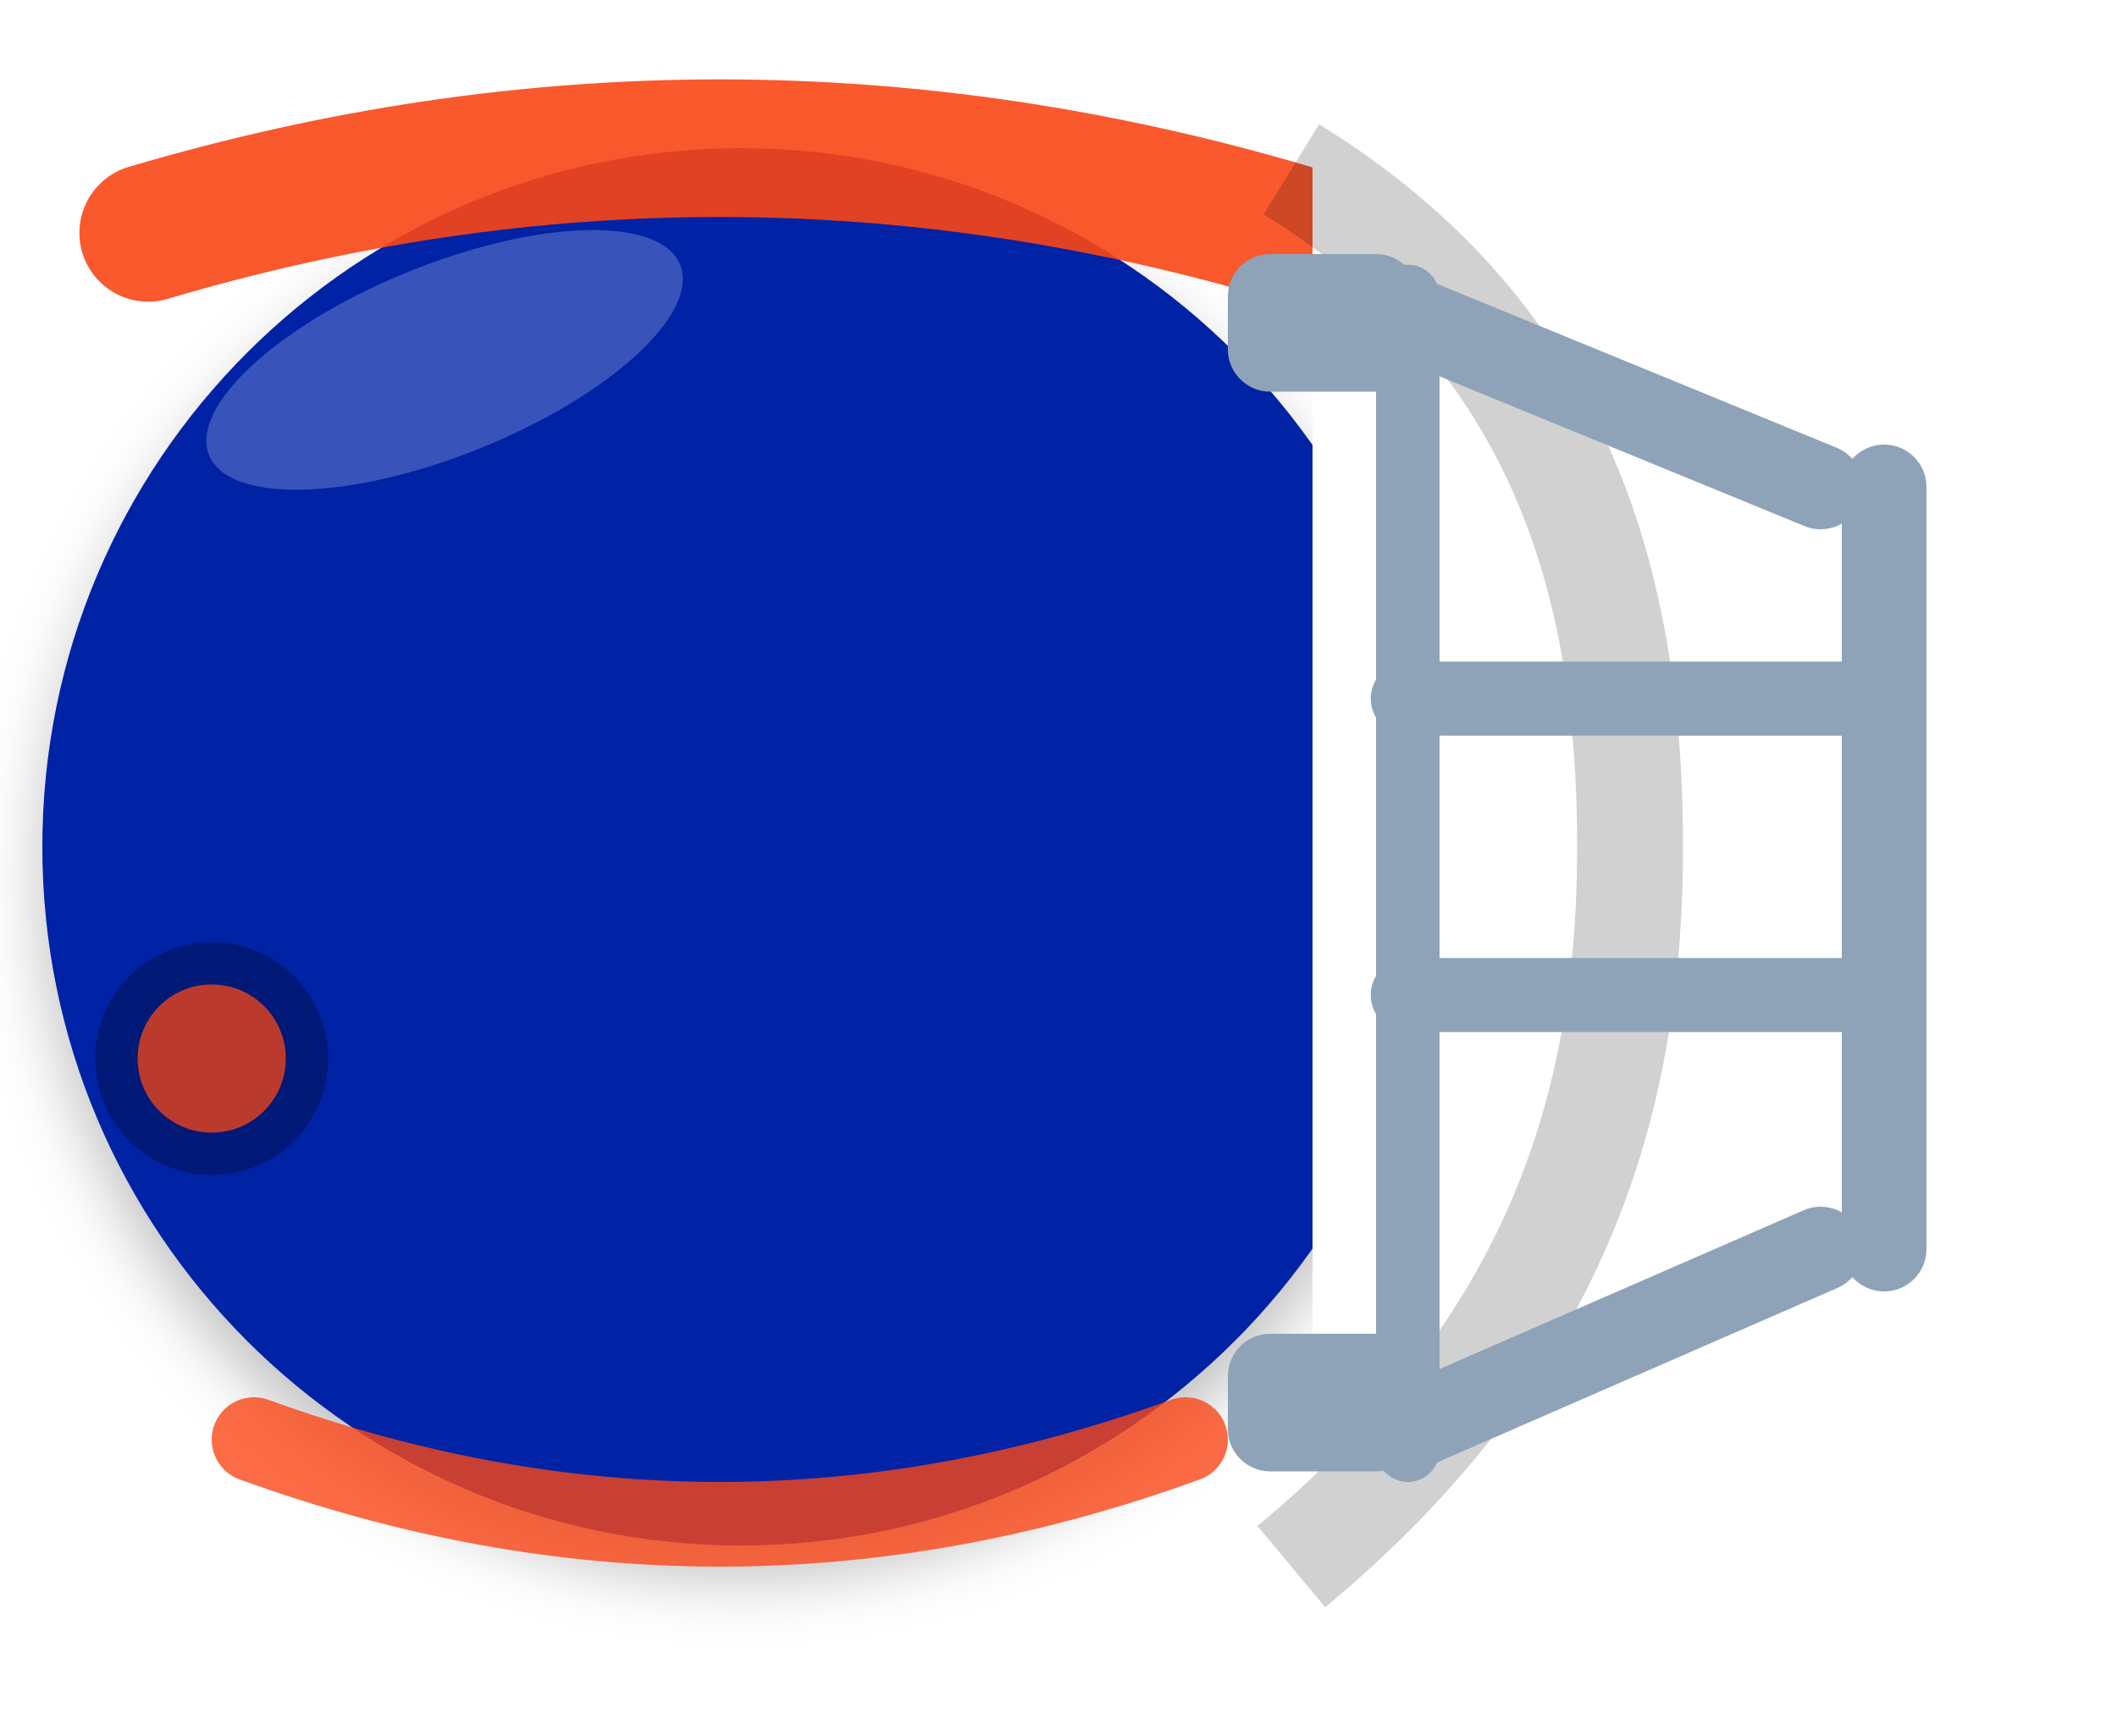
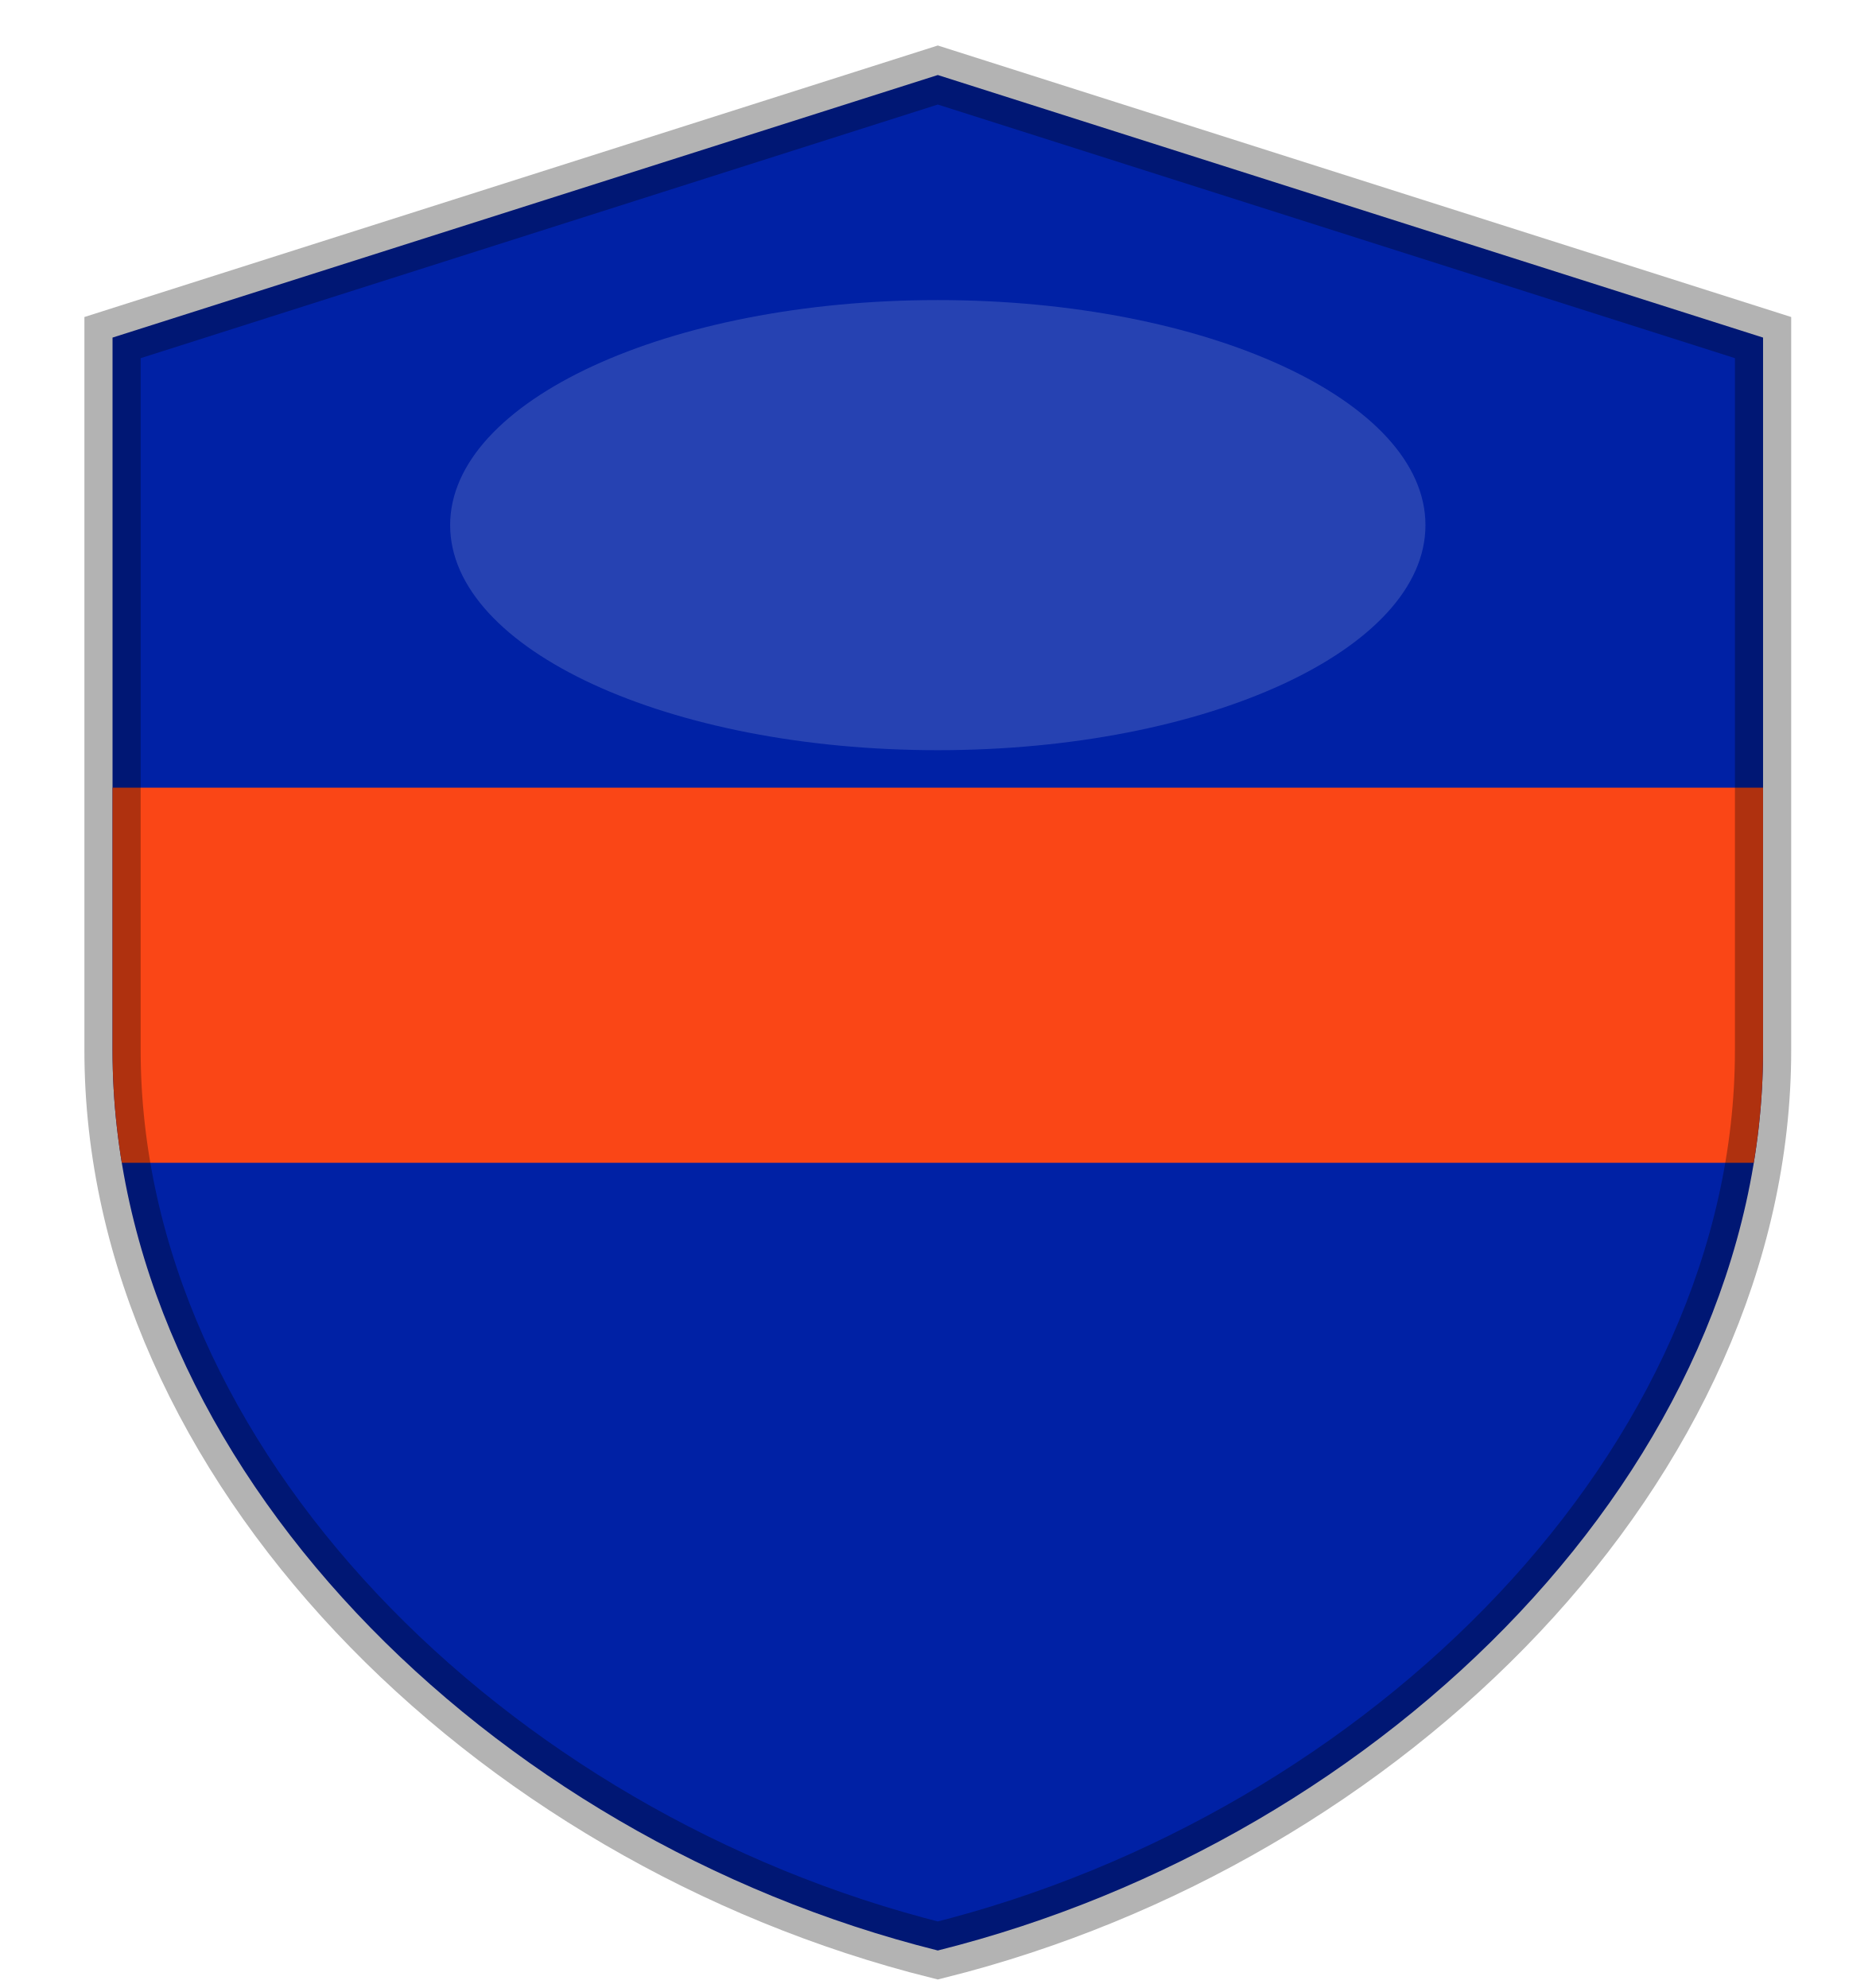
- <svg xmlns="http://www.w3.org/2000/svg" viewBox="0 0 200 164">
+ <svg xmlns="http://www.w3.org/2000/svg" viewBox="0 0 100 106">
  <defs>
-     <clipPath id="c">
-       <rect x="0" y="0" width="124" height="164" />
+     <clipPath id="sc">
+       <path d="M 50,4 L 6,18 L 6,56 C 6,78 26,98 50,104 C 74,98 94,78 94,56 L 94,18 Z" />
    </clipPath>
-     <filter id="sh" x="-15%" y="-10%" width="135%" height="130%">
-       <feDropShadow dx="0" dy="3" stdDeviation="3" flood-opacity="0.25" />
-     </filter>
  </defs>
-   <circle cx="70" cy="80" r="66" fill="#0021a5" clip-path="url(#c)" filter="url(#sh)" />
-   <path d="M 14,22 Q 68,6 122,22" fill="none" stroke="#fa4616" stroke-width="13" stroke-linecap="round" clip-path="url(#c)" opacity="0.9" />
-   <ellipse cx="42" cy="34" rx="24" ry="9" fill="rgba(255,255,255,0.22)" transform="rotate(-22 42 34)" clip-path="url(#c)" />
-   <circle cx="20" cy="100" r="11" fill="rgba(0,0,0,0.28)" />
-   <circle cx="20" cy="100" r="7" fill="#fa4616" opacity="0.75" />
-   <path d="M 24,136 Q 68,152 112,136" fill="none" stroke="#fa4616" stroke-width="8" stroke-linecap="round" clip-path="url(#c)" opacity="0.8" />
-   <path d="M 122,16 C 148,32 154,56 154,80 C 154,106 146,128 122,148" fill="none" stroke="rgba(0,0,0,0.18)" stroke-width="10" />
-   <rect x="116" y="24" width="18" height="13" rx="4" fill="#8fa3b8" />
-   <rect x="116" y="126" width="18" height="13" rx="4" fill="#8fa3b8" />
-   <line x1="133" y1="28" x2="133" y2="137" stroke="#8fa3b8" stroke-width="6" stroke-linecap="round" />
-   <line x1="133" y1="30" x2="172" y2="46" stroke="#8fa3b8" stroke-width="8" stroke-linecap="round" />
-   <line x1="133" y1="66" x2="178" y2="66" stroke="#8fa3b8" stroke-width="7" stroke-linecap="round" />
-   <line x1="133" y1="94" x2="178" y2="94" stroke="#8fa3b8" stroke-width="7" stroke-linecap="round" />
-   <line x1="133" y1="135" x2="172" y2="118" stroke="#8fa3b8" stroke-width="8" stroke-linecap="round" />
-   <line x1="178" y1="46" x2="178" y2="118" stroke="#8fa3b8" stroke-width="8" stroke-linecap="round" />
+   <path d="M 50,4 L 6,18 L 6,56 C 6,78 26,98 50,104 C 74,98 94,78 94,56 L 94,18 Z" fill="#0021a5" />
+   <rect x="6" y="42" width="88" height="20" fill="#fa4616" clip-path="url(#sc)" />
+   <ellipse cx="50" cy="28" rx="26" ry="12" fill="rgba(255,255,255,0.15)" />
+   <path d="M 50,4 L 6,18 L 6,56 C 6,78 26,98 50,104 C 74,98 94,78 94,56 L 94,18 Z" fill="none" stroke="rgba(0,0,0,0.3)" stroke-width="3" />
</svg>
